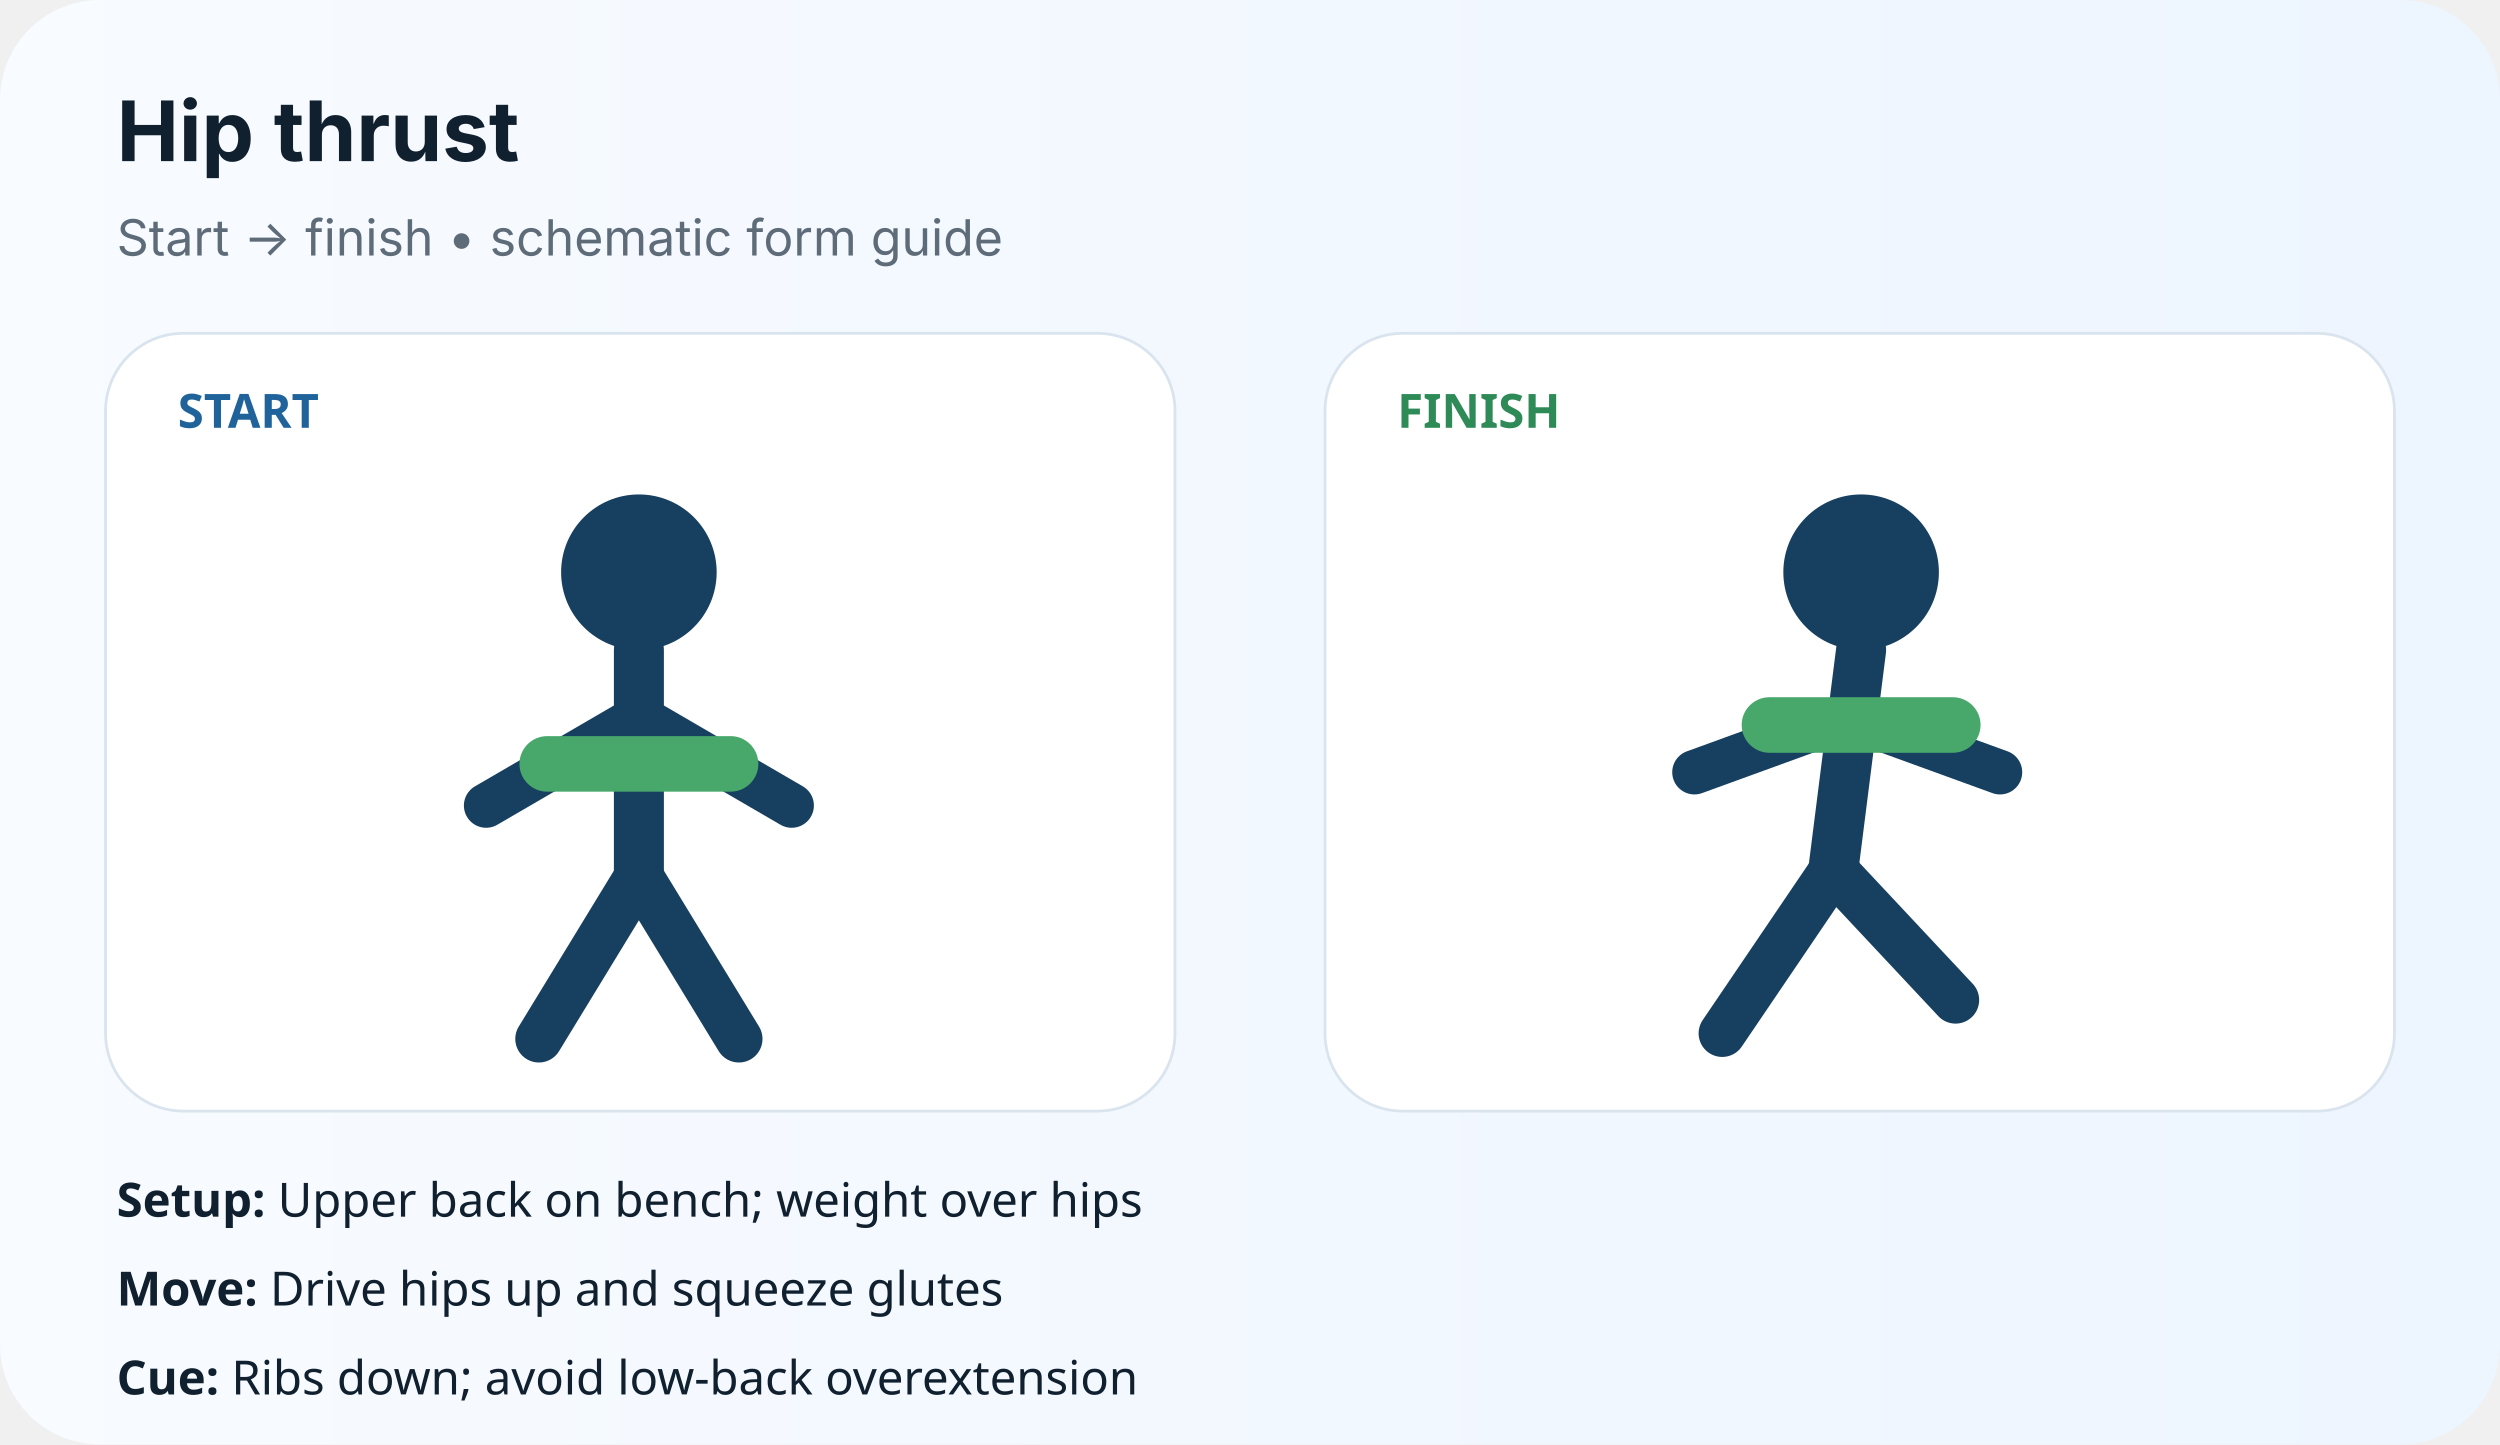
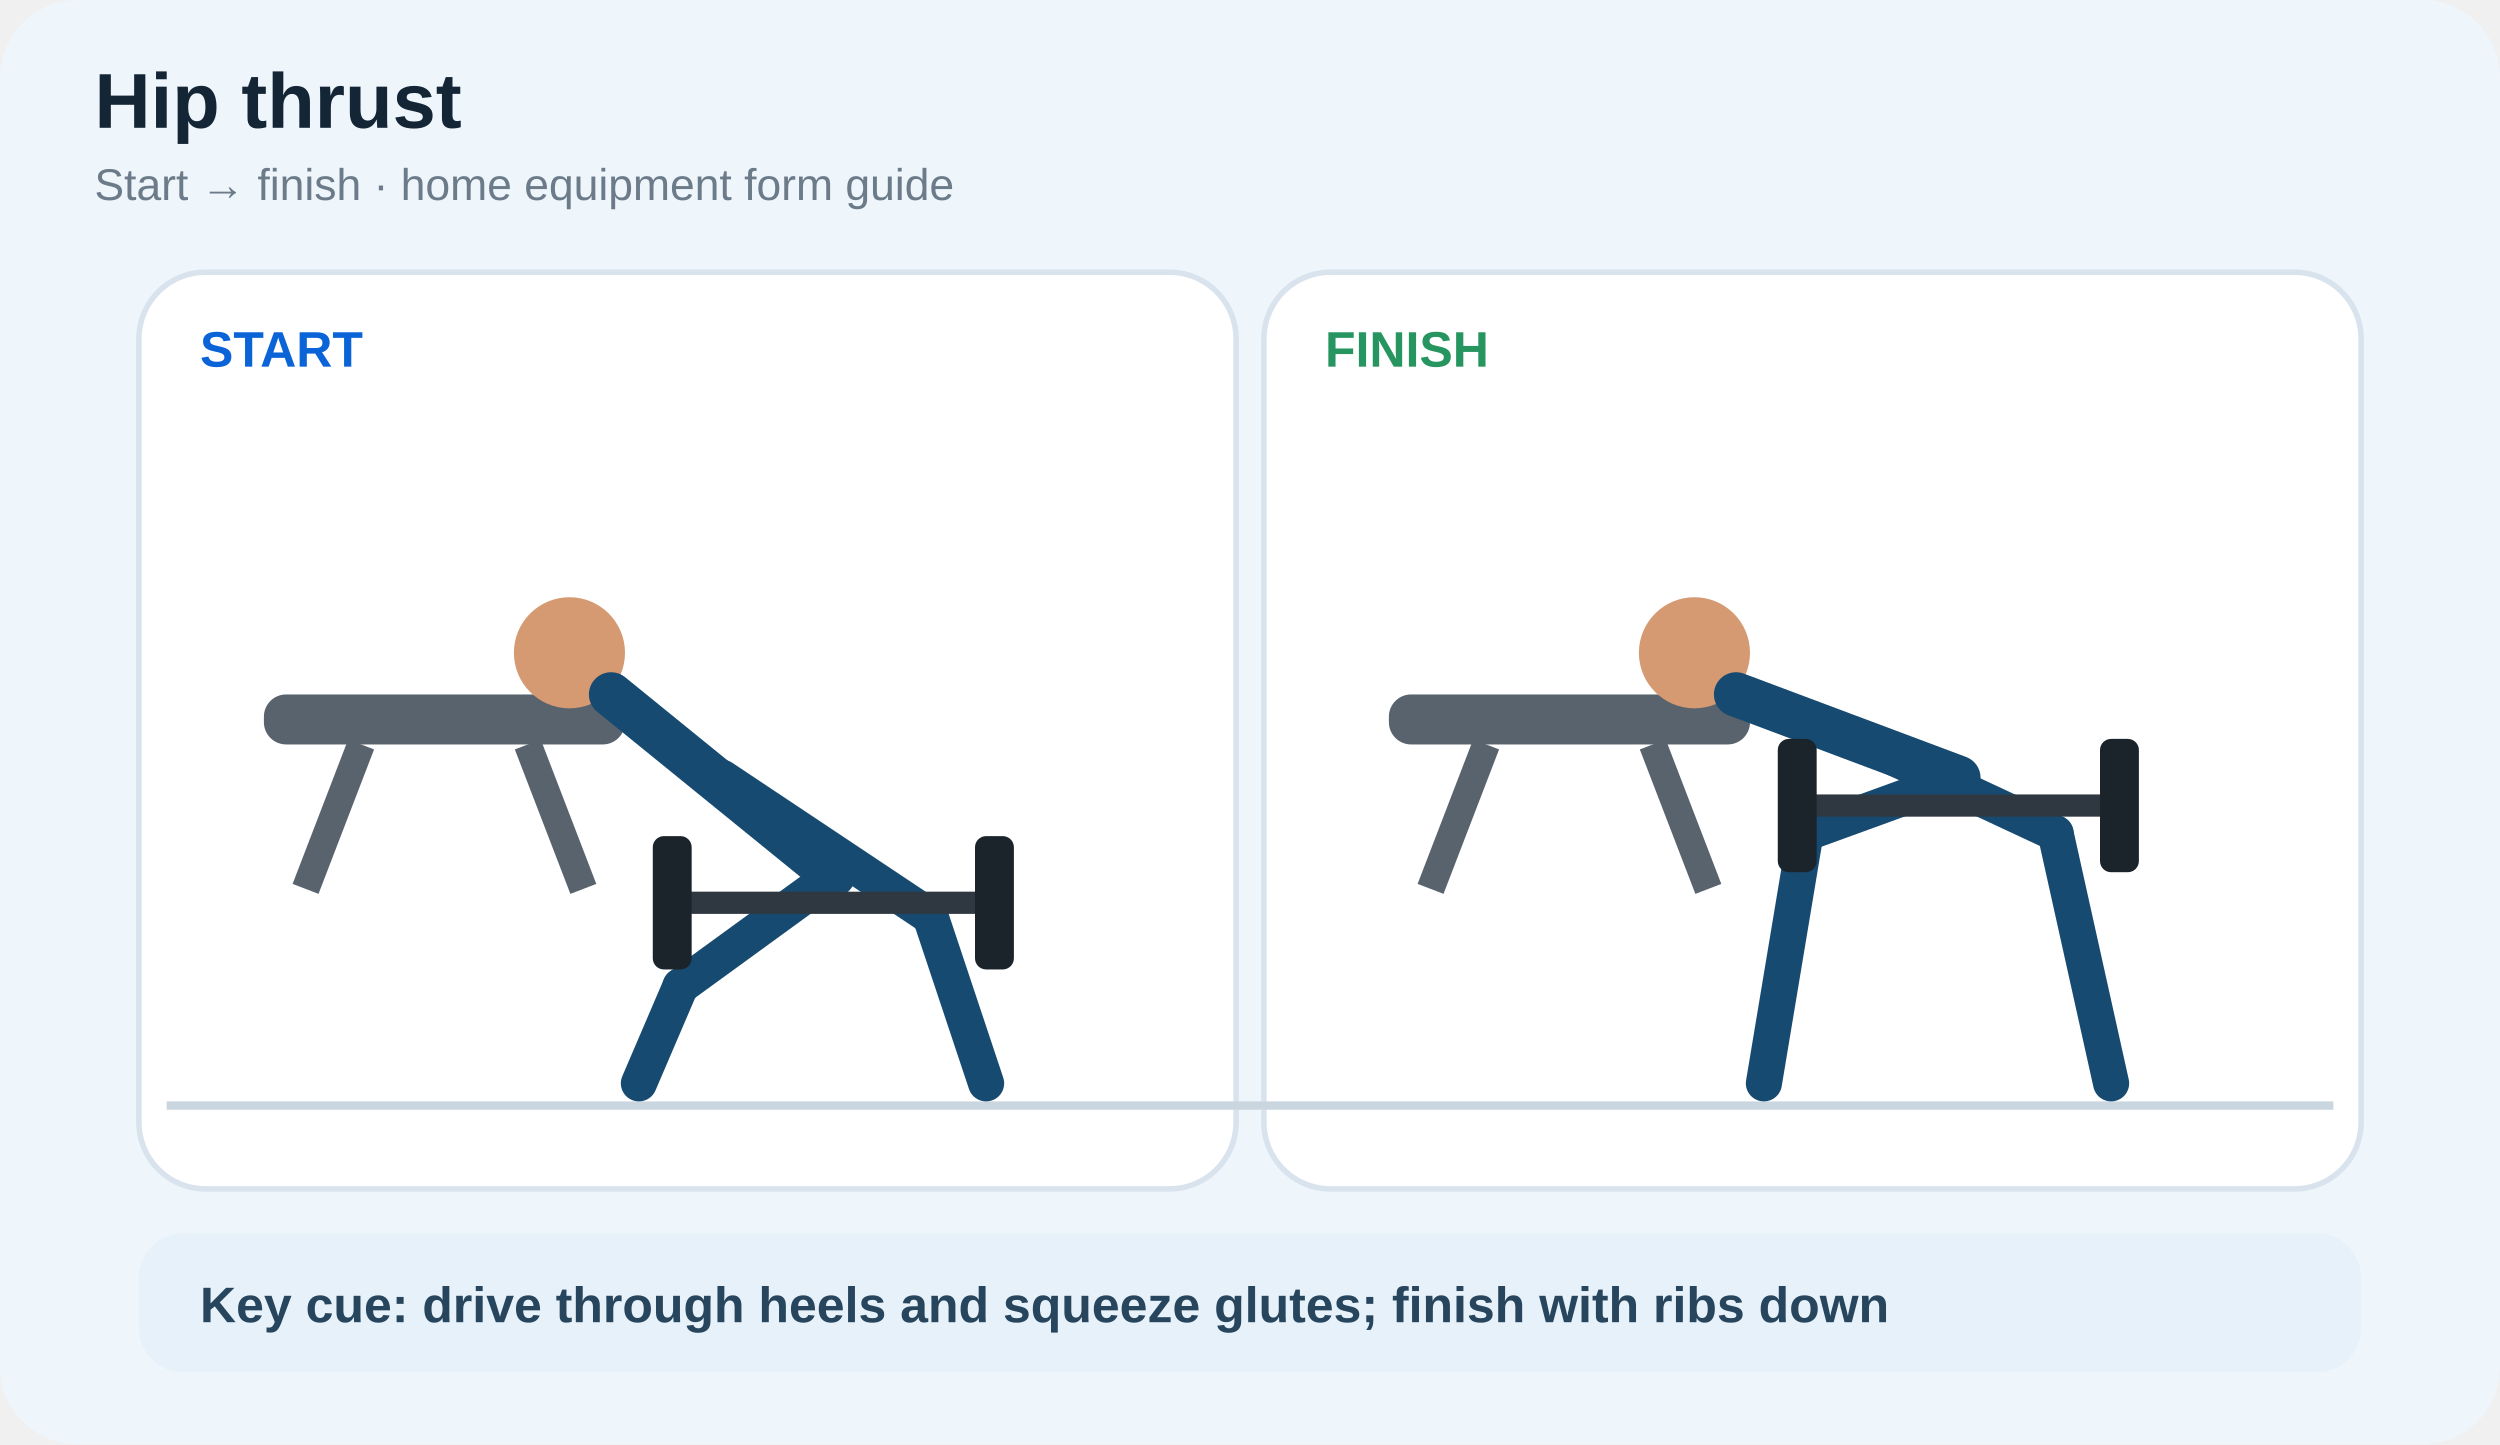
<svg xmlns="http://www.w3.org/2000/svg" width="900" height="520" viewBox="0 0 900 520">
-   <defs>
-     <linearGradient id="bg" x1="0" x2="1">
-       <stop stop-color="#f8fbff" />
-       <stop offset="1" stop-color="#edf5ff" />
-     </linearGradient>
-   </defs>
-   <rect width="900" height="520" rx="36" fill="url(#bg)" />
-   <text x="42" y="58" font-family="-apple-system,BlinkMacSystemFont,Segoe UI,sans-serif" font-size="30" font-weight="700" fill="#10202f">Hip thrust</text>
-   <text x="42" y="92" font-family="-apple-system,BlinkMacSystemFont,Segoe UI,sans-serif" font-size="18" fill="#5e6b78">Start → finish • schematic form guide</text>
-   <rect x="38" y="120" width="385" height="280" rx="28" fill="#fff" stroke="#d9e4ee" />
-   <rect x="477" y="120" width="385" height="280" rx="28" fill="#fff" stroke="#d9e4ee" />
-   <text x="64" y="154" font-family="sans-serif" font-size="17" font-weight="700" fill="#20639b">START</text>
-   <text x="503" y="154" font-family="sans-serif" font-size="17" font-weight="700" fill="#2e8b57">FINISH</text>
-   <circle cx="230" cy="206" r="28" fill="#173f5f" />
-   <line x1="230" y1="234" x2="230" y2="315" stroke="#173f5f" stroke-width="18" stroke-linecap="round" />
-   <line x1="230" y1="258" x2="175" y2="290" stroke="#173f5f" stroke-width="16" stroke-linecap="round" />
-   <line x1="230" y1="258" x2="285" y2="290" stroke="#173f5f" stroke-width="16" stroke-linecap="round" />
-   <line x1="230" y1="315" x2="194" y2="374" stroke="#173f5f" stroke-width="17" stroke-linecap="round" />
-   <line x1="230" y1="315" x2="266" y2="374" stroke="#173f5f" stroke-width="17" stroke-linecap="round" />
-   <rect x="187" y="265" width="86" height="20" rx="10" fill="#48a86b" />
-   <circle cx="670" cy="206" r="28" fill="#173f5f" />
-   <line x1="670" y1="234" x2="660" y2="313" stroke="#173f5f" stroke-width="18" stroke-linecap="round" />
-   <line x1="665" y1="258" x2="610" y2="278" stroke="#173f5f" stroke-width="16" stroke-linecap="round" />
-   <line x1="665" y1="258" x2="720" y2="278" stroke="#173f5f" stroke-width="16" stroke-linecap="round" />
-   <line x1="660" y1="313" x2="620" y2="372" stroke="#173f5f" stroke-width="17" stroke-linecap="round" />
-   <line x1="660" y1="313" x2="704" y2="360" stroke="#173f5f" stroke-width="17" stroke-linecap="round" />
-   <rect x="627" y="251" width="86" height="20" rx="10" fill="#48a86b" />
-   <text x="42" y="438" font-family="sans-serif" font-size="17" fill="#10202f">
-     <tspan font-weight="700">Setup:</tspan> Upper back on bench; weight over hips</text>
-   <text x="42" y="470" font-family="sans-serif" font-size="17" fill="#10202f">
-     <tspan font-weight="700">Move:</tspan> Drive hips up and squeeze glutes</text>
-   <text x="42" y="502" font-family="sans-serif" font-size="17" fill="#10202f">
-     <tspan font-weight="700">Cue:</tspan> Ribs down; avoid low-back overextension</text>
+   <rect width="900" height="520" rx="28" fill="#eef5fb" />
+   <text x="34" y="46" font-family="Arial" font-size="28" font-weight="700" fill="#142536">Hip thrust</text>
+   <text x="34" y="72" font-family="Arial" font-size="16" fill="#6c7b89">Start → finish · home equipment form guide</text>
+   <rect x="50" y="98" width="395" height="330" rx="24" fill="#fff" stroke="#d8e3ed" stroke-width="2" />
+   <text x="72" y="132" font-family="Arial" font-size="18" font-weight="700" fill="#0a64d8">START</text>
+   <rect x="455" y="98" width="395" height="330" rx="24" fill="#fff" stroke="#d8e3ed" stroke-width="2" />
+   <text x="477" y="132" font-family="Arial" font-size="18" font-weight="700" fill="#27955f">FINISH</text>
+   <line x1="60" y1="398" x2="840" y2="398" stroke="#c9d5df" stroke-width="3" />
+   <g transform="rotate(0 160.0 250)">
+     <rect x="95" y="250" width="130" height="18" rx="8" fill="#58636d" />
+     <line x1="130" y1="268" x2="110" y2="320" stroke="#58636d" stroke-width="10" />
+     <line x1="190" y1="268" x2="210" y2="320" stroke="#58636d" stroke-width="10" />
+   </g>
+   <circle cx="205" cy="235" r="20" fill="#d59a72" />
+   <line x1="220" y1="250" x2="300" y2="315" stroke="#174a70" stroke-width="16" stroke-linecap="round" />
+   <line x1="260" y1="280" x2="335" y2="330" stroke="#174a70" stroke-width="13" stroke-linecap="round" />
+   <line x1="335" y1="330" x2="355" y2="390" stroke="#174a70" stroke-width="13" stroke-linecap="round" />
+   <line x1="300" y1="315" x2="245" y2="355" stroke="#174a70" stroke-width="13" stroke-linecap="round" />
+   <line x1="245" y1="355" x2="230" y2="390" stroke="#174a70" stroke-width="13" stroke-linecap="round" />
+   <line x1="245" y1="325" x2="355" y2="325" stroke="#2f3841" stroke-width="8" />
+   <rect x="235" y="301" width="14" height="48" rx="4" fill="#1b232b" />
+   <rect x="351" y="301" width="14" height="48" rx="4" fill="#1b232b" />
+   <g transform="rotate(0 565.0 250)">
+     <rect x="500" y="250" width="130" height="18" rx="8" fill="#58636d" />
+     <line x1="535" y1="268" x2="515" y2="320" stroke="#58636d" stroke-width="10" />
+     <line x1="595" y1="268" x2="615" y2="320" stroke="#58636d" stroke-width="10" />
+   </g>
+   <circle cx="610" cy="235" r="20" fill="#d59a72" />
+   <line x1="625" y1="250" x2="705" y2="280" stroke="#174a70" stroke-width="16" stroke-linecap="round" />
+   <line x1="665" y1="265" x2="740" y2="300" stroke="#174a70" stroke-width="13" stroke-linecap="round" />
+   <line x1="740" y1="300" x2="760" y2="390" stroke="#174a70" stroke-width="13" stroke-linecap="round" />
+   <line x1="705" y1="280" x2="650" y2="300" stroke="#174a70" stroke-width="13" stroke-linecap="round" />
+   <line x1="650" y1="300" x2="635" y2="390" stroke="#174a70" stroke-width="13" stroke-linecap="round" />
+   <line x1="650" y1="290" x2="760" y2="290" stroke="#2f3841" stroke-width="8" />
+   <rect x="640" y="266" width="14" height="48" rx="4" fill="#1b232b" />
+   <rect x="756" y="266" width="14" height="48" rx="4" fill="#1b232b" />
+   <rect x="50" y="444" width="800" height="50" rx="16" fill="#e7f1f9" />
+   <text x="72" y="476" font-family="Arial" font-size="18" font-weight="600" fill="#27465e">Key cue: drive through heels and squeeze glutes; finish with ribs down</text>
</svg>
